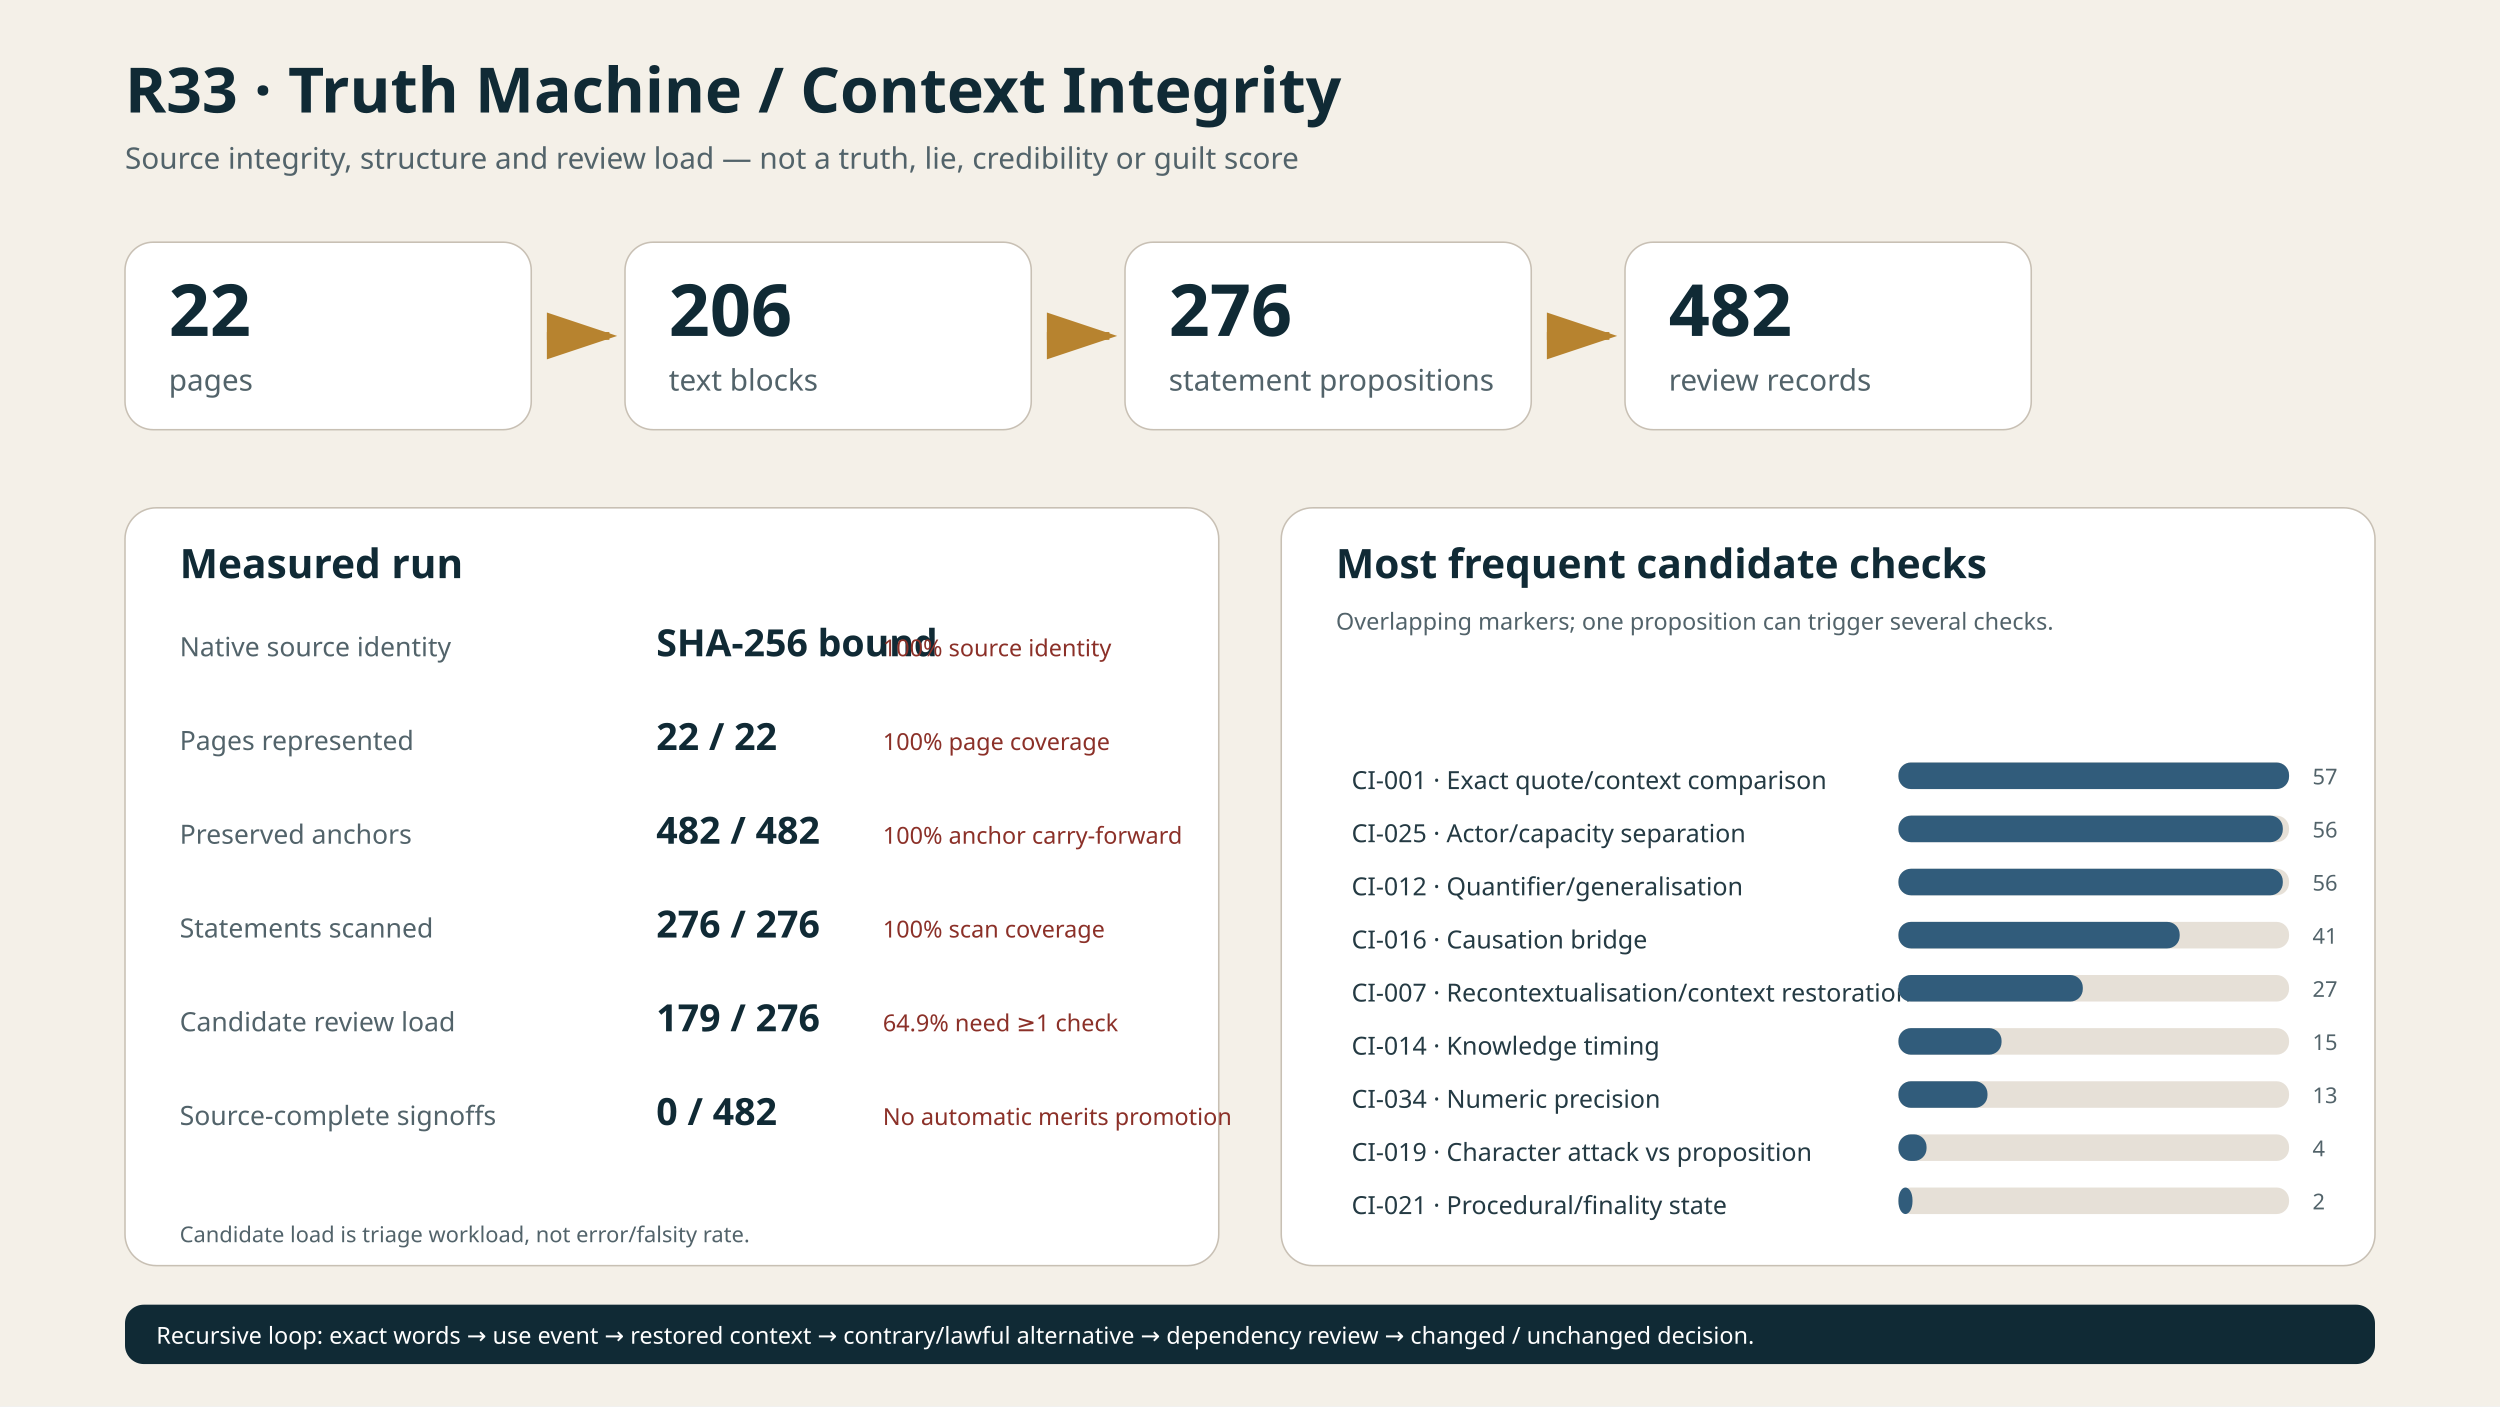
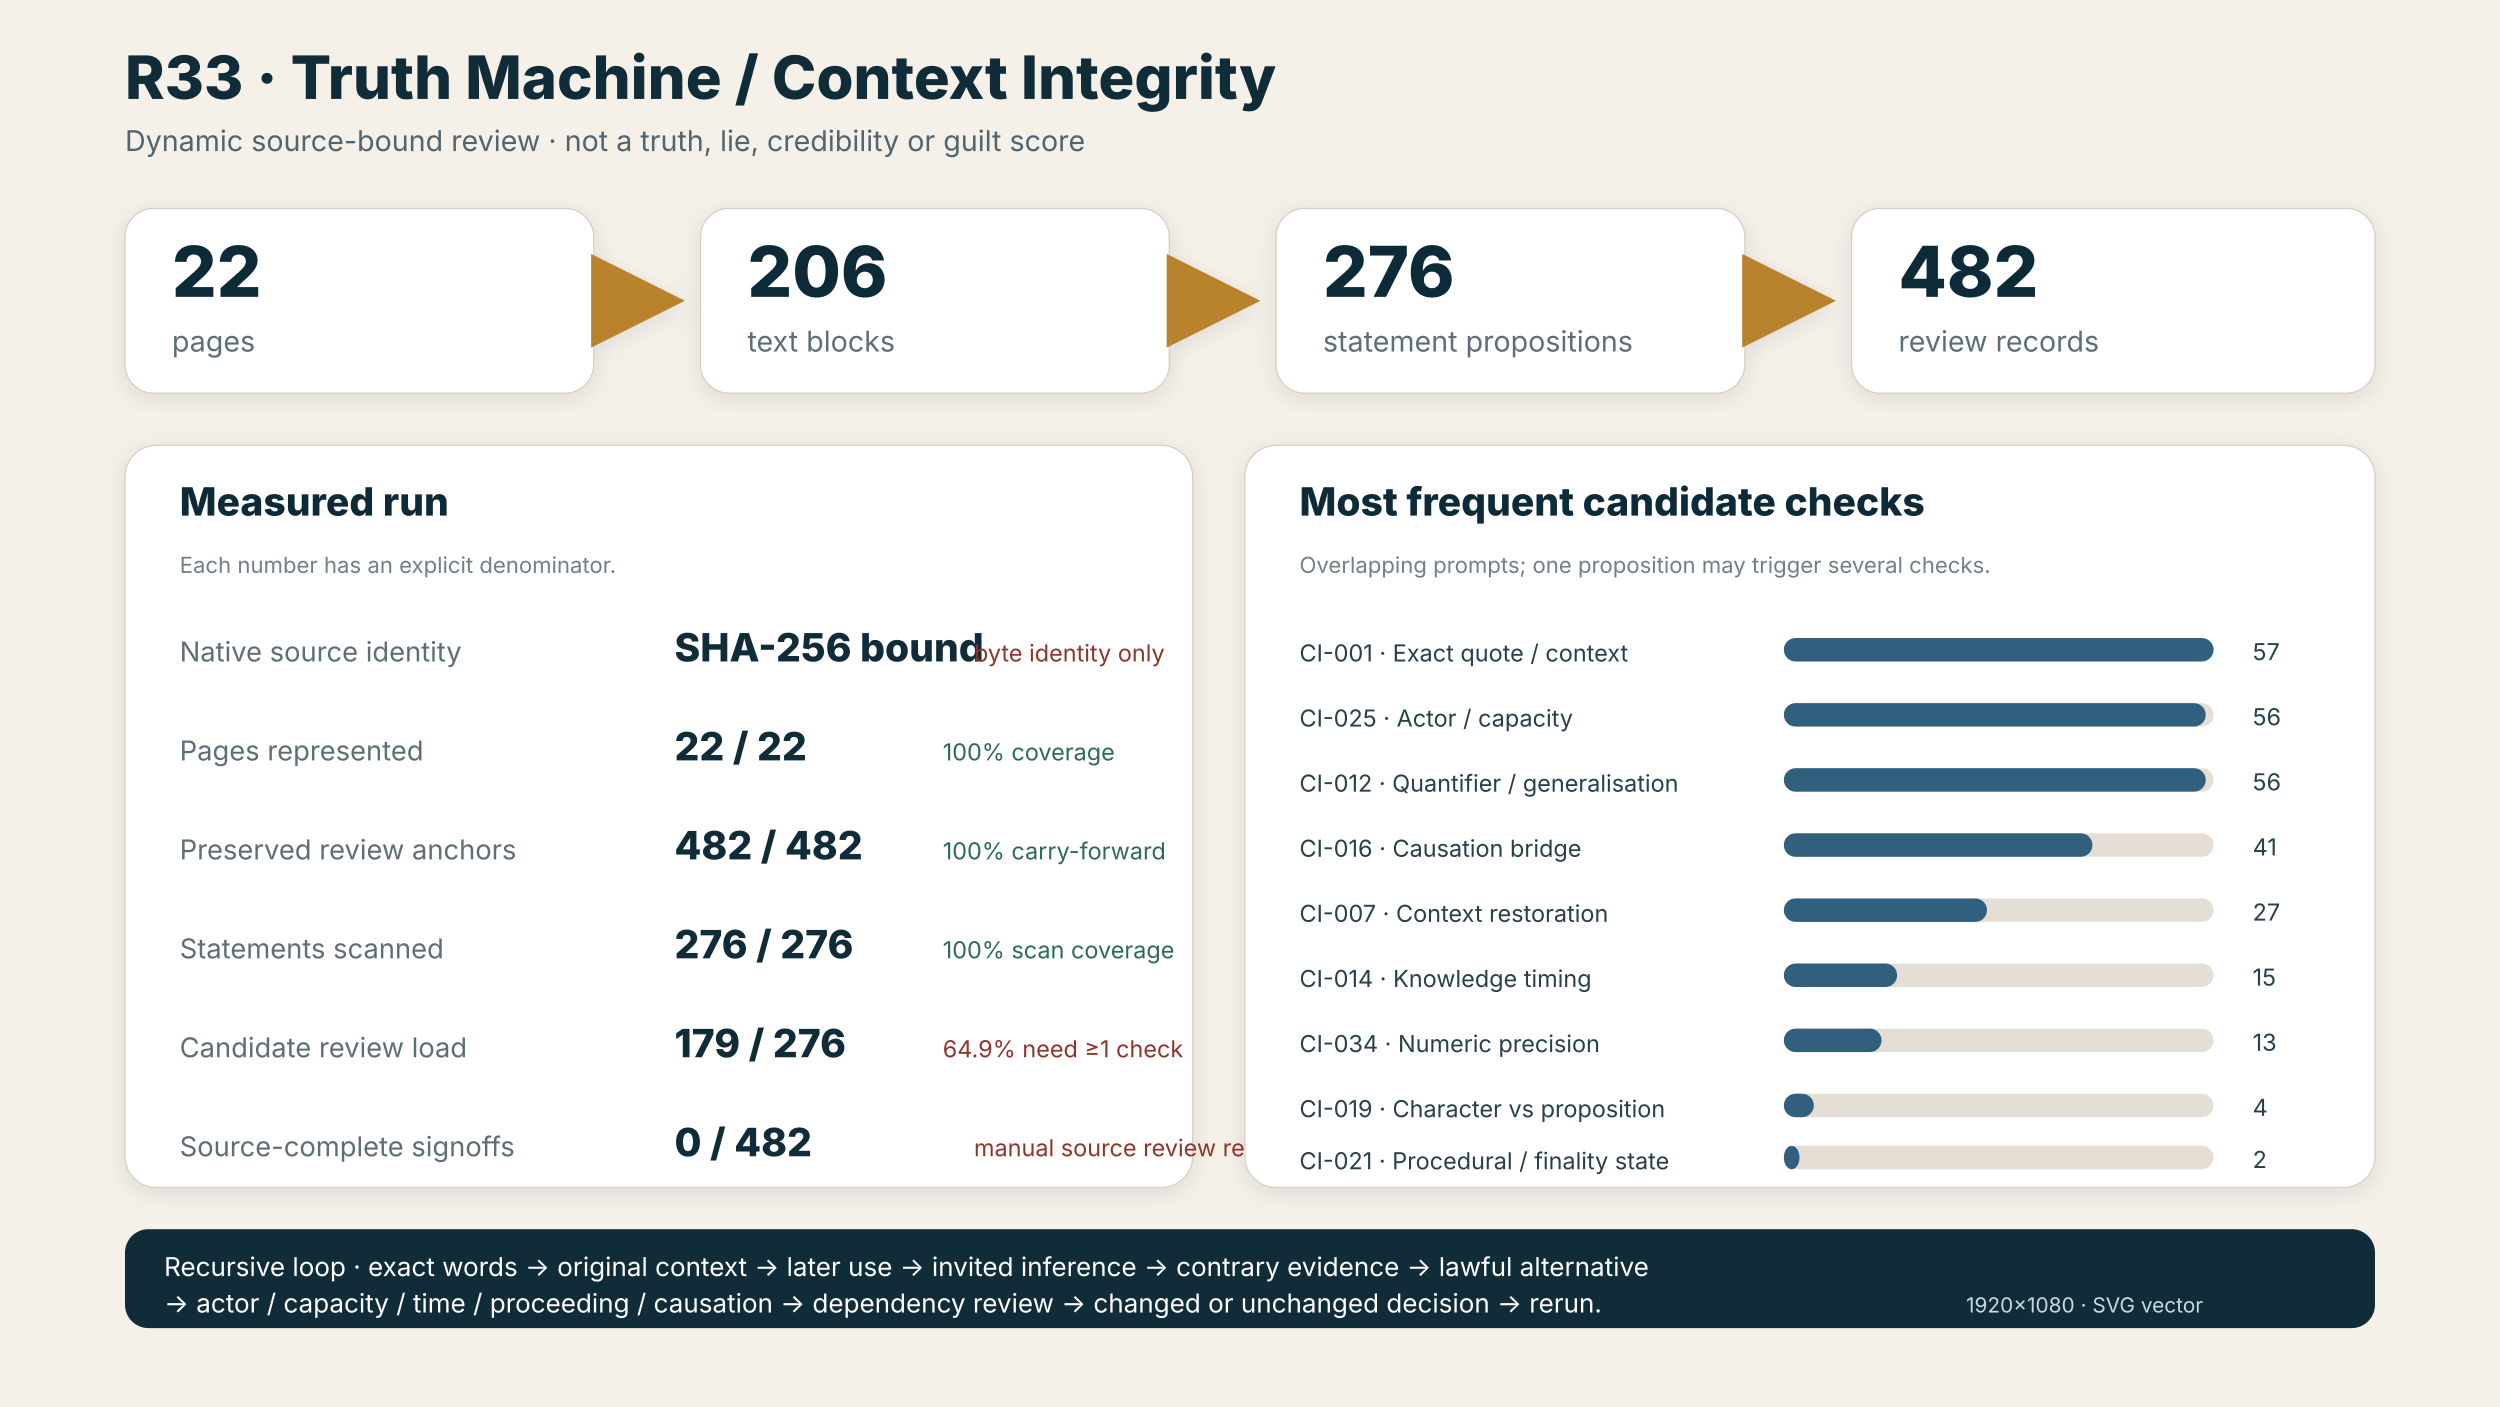
- <svg xmlns="http://www.w3.org/2000/svg" width="1600" height="900" viewBox="0 0 1600 900" role="img" aria-labelledby="t d">
-   <rect width="1600" height="900" fill="#f4f0e8" />
+ <svg xmlns="http://www.w3.org/2000/svg" width="1920" height="1080" viewBox="0 0 1920 1080" role="img" aria-labelledby="title desc">
  <defs>
-     <marker id="a" markerWidth="10" markerHeight="10" refX="8" refY="3" orient="auto">
-       <path d="M0 0L0 6L9 3z" fill="#b7832f" />
+     <filter id="shadow" x="-10%" y="-10%" width="120%" height="120%">
+       <feDropShadow dx="0" dy="4" stdDeviation="8" flood-color="#0b2029" flood-opacity="0.10" />
+     </filter>
+     <marker id="arrow" markerWidth="12" markerHeight="12" refX="10" refY="6" orient="auto">
+       <path d="M0,0 L12,6 L0,12 z" fill="#b9832f" />
    </marker>
  </defs>
-   <text x="80" y="72" font-family="system-ui" font-size="40" font-weight="800" fill="#102a35">R33 · Truth Machine / Context Integrity</text>
-   <text x="80" y="108" font-family="system-ui" font-size="19" fill="#52636a">Source integrity, structure and review load — not a truth, lie, credibility or guilt score</text>
-   <rect x="80" y="155" width="260" height="120" rx="18" fill="#fff" stroke="#c8c0b4" />
-   <text x="108" y="215" font-family="system-ui" font-size="46" font-weight="800" fill="#102a35">22</text>
-   <text x="108" y="250" font-family="system-ui" font-size="19" fill="#52636a">pages</text>
-   <path d="M350 215H390" stroke="#b7832f" stroke-width="5" marker-end="url(#a)" />
-   <rect x="400" y="155" width="260" height="120" rx="18" fill="#fff" stroke="#c8c0b4" />
-   <text x="428" y="215" font-family="system-ui" font-size="46" font-weight="800" fill="#102a35">206</text>
-   <text x="428" y="250" font-family="system-ui" font-size="19" fill="#52636a">text blocks</text>
-   <path d="M670 215H710" stroke="#b7832f" stroke-width="5" marker-end="url(#a)" />
-   <rect x="720" y="155" width="260" height="120" rx="18" fill="#fff" stroke="#c8c0b4" />
-   <text x="748" y="215" font-family="system-ui" font-size="46" font-weight="800" fill="#102a35">276</text>
-   <text x="748" y="250" font-family="system-ui" font-size="19" fill="#52636a">statement propositions</text>
-   <path d="M990 215H1030" stroke="#b7832f" stroke-width="5" marker-end="url(#a)" />
-   <rect x="1040" y="155" width="260" height="120" rx="18" fill="#fff" stroke="#c8c0b4" />
-   <text x="1068" y="215" font-family="system-ui" font-size="46" font-weight="800" fill="#102a35">482</text>
-   <text x="1068" y="250" font-family="system-ui" font-size="19" fill="#52636a">review records</text>
-   <rect x="80" y="325" width="700" height="485" rx="20" fill="#fff" stroke="#c8c0b4" />
-   <text x="115" y="370" font-family="system-ui" font-size="26" font-weight="800" fill="#102a35">Measured run</text>
-   <text x="115" y="420" font-family="system-ui" font-size="17" fill="#52636a">Native source identity</text>
-   <text x="420" y="420" font-family="system-ui" font-size="24" font-weight="800" fill="#102a35">SHA-256 bound</text>
-   <text x="565" y="420" font-family="system-ui" font-size="15" fill="#8b3028">100% source identity</text>
-   <text x="115" y="480" font-family="system-ui" font-size="17" fill="#52636a">Pages represented</text>
-   <text x="420" y="480" font-family="system-ui" font-size="24" font-weight="800" fill="#102a35">22 / 22</text>
-   <text x="565" y="480" font-family="system-ui" font-size="15" fill="#8b3028">100% page coverage</text>
-   <text x="115" y="540" font-family="system-ui" font-size="17" fill="#52636a">Preserved anchors</text>
-   <text x="420" y="540" font-family="system-ui" font-size="24" font-weight="800" fill="#102a35">482 / 482</text>
-   <text x="565" y="540" font-family="system-ui" font-size="15" fill="#8b3028">100% anchor carry-forward</text>
-   <text x="115" y="600" font-family="system-ui" font-size="17" fill="#52636a">Statements scanned</text>
-   <text x="420" y="600" font-family="system-ui" font-size="24" font-weight="800" fill="#102a35">276 / 276</text>
-   <text x="565" y="600" font-family="system-ui" font-size="15" fill="#8b3028">100% scan coverage</text>
-   <text x="115" y="660" font-family="system-ui" font-size="17" fill="#52636a">Candidate review load</text>
-   <text x="420" y="660" font-family="system-ui" font-size="24" font-weight="800" fill="#102a35">179 / 276</text>
-   <text x="565" y="660" font-family="system-ui" font-size="15" fill="#8b3028">64.9% need ≥1 check</text>
-   <text x="115" y="720" font-family="system-ui" font-size="17" fill="#52636a">Source-complete signoffs</text>
-   <text x="420" y="720" font-family="system-ui" font-size="24" font-weight="800" fill="#102a35">0 / 482</text>
-   <text x="565" y="720" font-family="system-ui" font-size="15" fill="#8b3028">No automatic merits promotion</text>
-   <text x="115" y="795" font-family="system-ui" font-size="14" fill="#52636a">Candidate load is triage workload, not error/falsity rate.</text>
-   <rect x="820" y="325" width="700" height="485" rx="20" fill="#fff" stroke="#c8c0b4" />
-   <text x="855" y="370" font-family="system-ui" font-size="26" font-weight="800" fill="#102a35">Most frequent candidate checks</text>
-   <text x="855" y="403" font-family="system-ui" font-size="15" fill="#52636a">Overlapping markers; one proposition can trigger several checks.</text>
-   <text x="865" y="505" font-family="system-ui" font-size="16" fill="#243a43">CI-001 · Exact quote/context comparison</text>
-   <rect x="1215" y="488" width="250" height="17" rx="8" fill="#e6e0d7" />
-   <rect x="1215" y="488" width="250" height="17" rx="8" fill="#315c7b" />
-   <text x="1480" y="502" font-family="system-ui" font-size="14" fill="#52636a">57</text>
-   <text x="865" y="539" font-family="system-ui" font-size="16" fill="#243a43">CI-025 · Actor/capacity separation</text>
-   <rect x="1215" y="522" width="250" height="17" rx="8" fill="#e6e0d7" />
-   <rect x="1215" y="522" width="246" height="17" rx="8" fill="#315c7b" />
-   <text x="1480" y="536" font-family="system-ui" font-size="14" fill="#52636a">56</text>
-   <text x="865" y="573" font-family="system-ui" font-size="16" fill="#243a43">CI-012 · Quantifier/generalisation</text>
-   <rect x="1215" y="556" width="250" height="17" rx="8" fill="#e6e0d7" />
-   <rect x="1215" y="556" width="246" height="17" rx="8" fill="#315c7b" />
-   <text x="1480" y="570" font-family="system-ui" font-size="14" fill="#52636a">56</text>
-   <text x="865" y="607" font-family="system-ui" font-size="16" fill="#243a43">CI-016 · Causation bridge</text>
-   <rect x="1215" y="590" width="250" height="17" rx="8" fill="#e6e0d7" />
-   <rect x="1215" y="590" width="180" height="17" rx="8" fill="#315c7b" />
-   <text x="1480" y="604" font-family="system-ui" font-size="14" fill="#52636a">41</text>
-   <text x="865" y="641" font-family="system-ui" font-size="16" fill="#243a43">CI-007 · Recontextualisation/context restoration</text>
-   <rect x="1215" y="624" width="250" height="17" rx="8" fill="#e6e0d7" />
-   <rect x="1215" y="624" width="118" height="17" rx="8" fill="#315c7b" />
-   <text x="1480" y="638" font-family="system-ui" font-size="14" fill="#52636a">27</text>
-   <text x="865" y="675" font-family="system-ui" font-size="16" fill="#243a43">CI-014 · Knowledge timing</text>
-   <rect x="1215" y="658" width="250" height="17" rx="8" fill="#e6e0d7" />
-   <rect x="1215" y="658" width="66" height="17" rx="8" fill="#315c7b" />
-   <text x="1480" y="672" font-family="system-ui" font-size="14" fill="#52636a">15</text>
-   <text x="865" y="709" font-family="system-ui" font-size="16" fill="#243a43">CI-034 · Numeric precision</text>
-   <rect x="1215" y="692" width="250" height="17" rx="8" fill="#e6e0d7" />
-   <rect x="1215" y="692" width="57" height="17" rx="8" fill="#315c7b" />
-   <text x="1480" y="706" font-family="system-ui" font-size="14" fill="#52636a">13</text>
-   <text x="865" y="743" font-family="system-ui" font-size="16" fill="#243a43">CI-019 · Character attack vs proposition</text>
-   <rect x="1215" y="726" width="250" height="17" rx="8" fill="#e6e0d7" />
-   <rect x="1215" y="726" width="18" height="17" rx="8" fill="#315c7b" />
-   <text x="1480" y="740" font-family="system-ui" font-size="14" fill="#52636a">4</text>
-   <text x="865" y="777" font-family="system-ui" font-size="16" fill="#243a43">CI-021 · Procedural/finality state</text>
-   <rect x="1215" y="760" width="250" height="17" rx="8" fill="#e6e0d7" />
-   <rect x="1215" y="760" width="9" height="17" rx="8" fill="#315c7b" />
-   <text x="1480" y="774" font-family="system-ui" font-size="14" fill="#52636a">2</text>
-   <rect x="80" y="835" width="1440" height="38" rx="12" fill="#102a35" />
-   <text x="100" y="860" font-family="system-ui" font-size="15" fill="#fff">Recursive loop: exact words → use event → restored context → contrary/lawful alternative → dependency review → changed / unchanged decision.</text>
+   <rect width="1920" height="1080" fill="#f5f1e9" />
+   <text x="96" y="76" font-family="system-ui,-apple-system,Segoe UI,sans-serif" font-size="46" font-weight="800" fill="#102c38">R33 · Truth Machine / Context Integrity</text>
+   <text x="96" y="116" font-family="system-ui,-apple-system,Segoe UI,sans-serif" font-size="22" fill="#52646d">Dynamic source-bound review · not a truth, lie, credibility or guilt score</text>
+   <g font-family="system-ui,-apple-system,Segoe UI,sans-serif" filter="url(#shadow)">
+     <rect x="96" y="160" width="360" height="142" rx="22" fill="#fff" stroke="#d5cec2" />
+     <text x="132" y="228" font-size="54" font-weight="800" fill="#102c38">22</text>
+     <text x="132" y="270" font-size="22" fill="#5d6e76">pages</text>
+     <path d="M466 231 H514" stroke="#b9832f" stroke-width="6" marker-end="url(#arrow)" />
+     <rect x="538" y="160" width="360" height="142" rx="22" fill="#fff" stroke="#d5cec2" />
+     <text x="574" y="228" font-size="54" font-weight="800" fill="#102c38">206</text>
+     <text x="574" y="270" font-size="22" fill="#5d6e76">text blocks</text>
+     <path d="M908 231 H956" stroke="#b9832f" stroke-width="6" marker-end="url(#arrow)" />
+     <rect x="980" y="160" width="360" height="142" rx="22" fill="#fff" stroke="#d5cec2" />
+     <text x="1016" y="228" font-size="54" font-weight="800" fill="#102c38">276</text>
+     <text x="1016" y="270" font-size="22" fill="#5d6e76">statement propositions</text>
+     <path d="M1350 231 H1398" stroke="#b9832f" stroke-width="6" marker-end="url(#arrow)" />
+     <rect x="1422" y="160" width="402" height="142" rx="22" fill="#fff" stroke="#d5cec2" />
+     <text x="1458" y="228" font-size="54" font-weight="800" fill="#102c38">482</text>
+     <text x="1458" y="270" font-size="22" fill="#5d6e76">review records</text>
+   </g>
+   <g font-family="system-ui,-apple-system,Segoe UI,sans-serif" filter="url(#shadow)">
+     <rect x="96" y="342" width="820" height="570" rx="24" fill="#fff" stroke="#d5cec2" />
+     <text x="138" y="396" font-size="30" font-weight="800" fill="#102c38">Measured run</text>
+     <text x="138" y="440" font-size="17" fill="#718087">Each number has an explicit denominator.</text>
+   </g>
+   <g font-family="system-ui,-apple-system,Segoe UI,sans-serif">
+     <text x="138" y="508" font-size="21" fill="#5d6e76">Native source identity</text>
+     <text x="518" y="508" font-size="30" font-weight="800" fill="#102c38">SHA-256 bound</text>
+     <text x="748" y="508" font-size="18" fill="#8d352d">byte identity only</text>
+     <text x="138" y="584" font-size="21" fill="#5d6e76">Pages represented</text>
+     <text x="518" y="584" font-size="30" font-weight="800" fill="#102c38">22 / 22</text>
+     <text x="724" y="584" font-size="18" fill="#2d6b53">100% coverage</text>
+     <text x="138" y="660" font-size="21" fill="#5d6e76">Preserved review anchors</text>
+     <text x="518" y="660" font-size="30" font-weight="800" fill="#102c38">482 / 482</text>
+     <text x="724" y="660" font-size="18" fill="#2d6b53">100% carry-forward</text>
+     <text x="138" y="736" font-size="21" fill="#5d6e76">Statements scanned</text>
+     <text x="518" y="736" font-size="30" font-weight="800" fill="#102c38">276 / 276</text>
+     <text x="724" y="736" font-size="18" fill="#2d6b53">100% scan coverage</text>
+     <text x="138" y="812" font-size="21" fill="#5d6e76">Candidate review load</text>
+     <text x="518" y="812" font-size="30" font-weight="800" fill="#102c38">179 / 276</text>
+     <text x="724" y="812" font-size="18" fill="#8d352d">64.9% need ≥1 check</text>
+     <text x="138" y="888" font-size="21" fill="#5d6e76">Source-complete signoffs</text>
+     <text x="518" y="888" font-size="30" font-weight="800" fill="#102c38">0 / 482</text>
+     <text x="748" y="888" font-size="18" fill="#8d352d">manual source review required</text>
+   </g>
+   <g font-family="system-ui,-apple-system,Segoe UI,sans-serif" filter="url(#shadow)">
+     <rect x="956" y="342" width="868" height="570" rx="24" fill="#fff" stroke="#d5cec2" />
+     <text x="998" y="396" font-size="30" font-weight="800" fill="#102c38">Most frequent candidate checks</text>
+     <text x="998" y="440" font-size="17" fill="#718087">Overlapping prompts; one proposition may trigger several checks.</text>
+   </g>
+   <g font-family="system-ui,-apple-system,Segoe UI,sans-serif" font-size="18" fill="#27404a">
+     <text x="998" y="508">CI-001 · Exact quote / context</text>
+     <rect x="1370" y="490" width="330" height="18" rx="9" fill="#e4ded4" />
+     <rect x="1370" y="490" width="330" height="18" rx="9" fill="#315f7e" />
+     <text x="1730" y="507">57</text>
+     <text x="998" y="558">CI-025 · Actor / capacity</text>
+     <rect x="1370" y="540" width="330" height="18" rx="9" fill="#e4ded4" />
+     <rect x="1370" y="540" width="324" height="18" rx="9" fill="#315f7e" />
+     <text x="1730" y="557">56</text>
+     <text x="998" y="608">CI-012 · Quantifier / generalisation</text>
+     <rect x="1370" y="590" width="330" height="18" rx="9" fill="#e4ded4" />
+     <rect x="1370" y="590" width="324" height="18" rx="9" fill="#315f7e" />
+     <text x="1730" y="607">56</text>
+     <text x="998" y="658">CI-016 · Causation bridge</text>
+     <rect x="1370" y="640" width="330" height="18" rx="9" fill="#e4ded4" />
+     <rect x="1370" y="640" width="237" height="18" rx="9" fill="#315f7e" />
+     <text x="1730" y="657">41</text>
+     <text x="998" y="708">CI-007 · Context restoration</text>
+     <rect x="1370" y="690" width="330" height="18" rx="9" fill="#e4ded4" />
+     <rect x="1370" y="690" width="156" height="18" rx="9" fill="#315f7e" />
+     <text x="1730" y="707">27</text>
+     <text x="998" y="758">CI-014 · Knowledge timing</text>
+     <rect x="1370" y="740" width="330" height="18" rx="9" fill="#e4ded4" />
+     <rect x="1370" y="740" width="87" height="18" rx="9" fill="#315f7e" />
+     <text x="1730" y="757">15</text>
+     <text x="998" y="808">CI-034 · Numeric precision</text>
+     <rect x="1370" y="790" width="330" height="18" rx="9" fill="#e4ded4" />
+     <rect x="1370" y="790" width="75" height="18" rx="9" fill="#315f7e" />
+     <text x="1730" y="807">13</text>
+     <text x="998" y="858">CI-019 · Character vs proposition</text>
+     <rect x="1370" y="840" width="330" height="18" rx="9" fill="#e4ded4" />
+     <rect x="1370" y="840" width="23" height="18" rx="9" fill="#315f7e" />
+     <text x="1730" y="857">4</text>
+     <text x="998" y="898">CI-021 · Procedural / finality state</text>
+     <rect x="1370" y="880" width="330" height="18" rx="9" fill="#e4ded4" />
+     <rect x="1370" y="880" width="12" height="18" rx="9" fill="#315f7e" />
+     <text x="1730" y="897">2</text>
+   </g>
+   <rect x="96" y="944" width="1728" height="76" rx="18" fill="#102c38" />
+   <text x="126" y="980" font-family="system-ui,-apple-system,Segoe UI,sans-serif" font-size="20" fill="#fff">Recursive loop · exact words → original context → later use → invited inference → contrary evidence → lawful alternative</text>
+   <text x="126" y="1008" font-family="system-ui,-apple-system,Segoe UI,sans-serif" font-size="20" fill="#fff">→ actor / capacity / time / proceeding / causation → dependency review → changed or unchanged decision → rerun.</text>
+   <text x="1692" y="1008" text-anchor="end" font-family="system-ui,-apple-system,Segoe UI,sans-serif" font-size="16" fill="#c7d8df">1920×1080 · SVG vector</text>
</svg>
